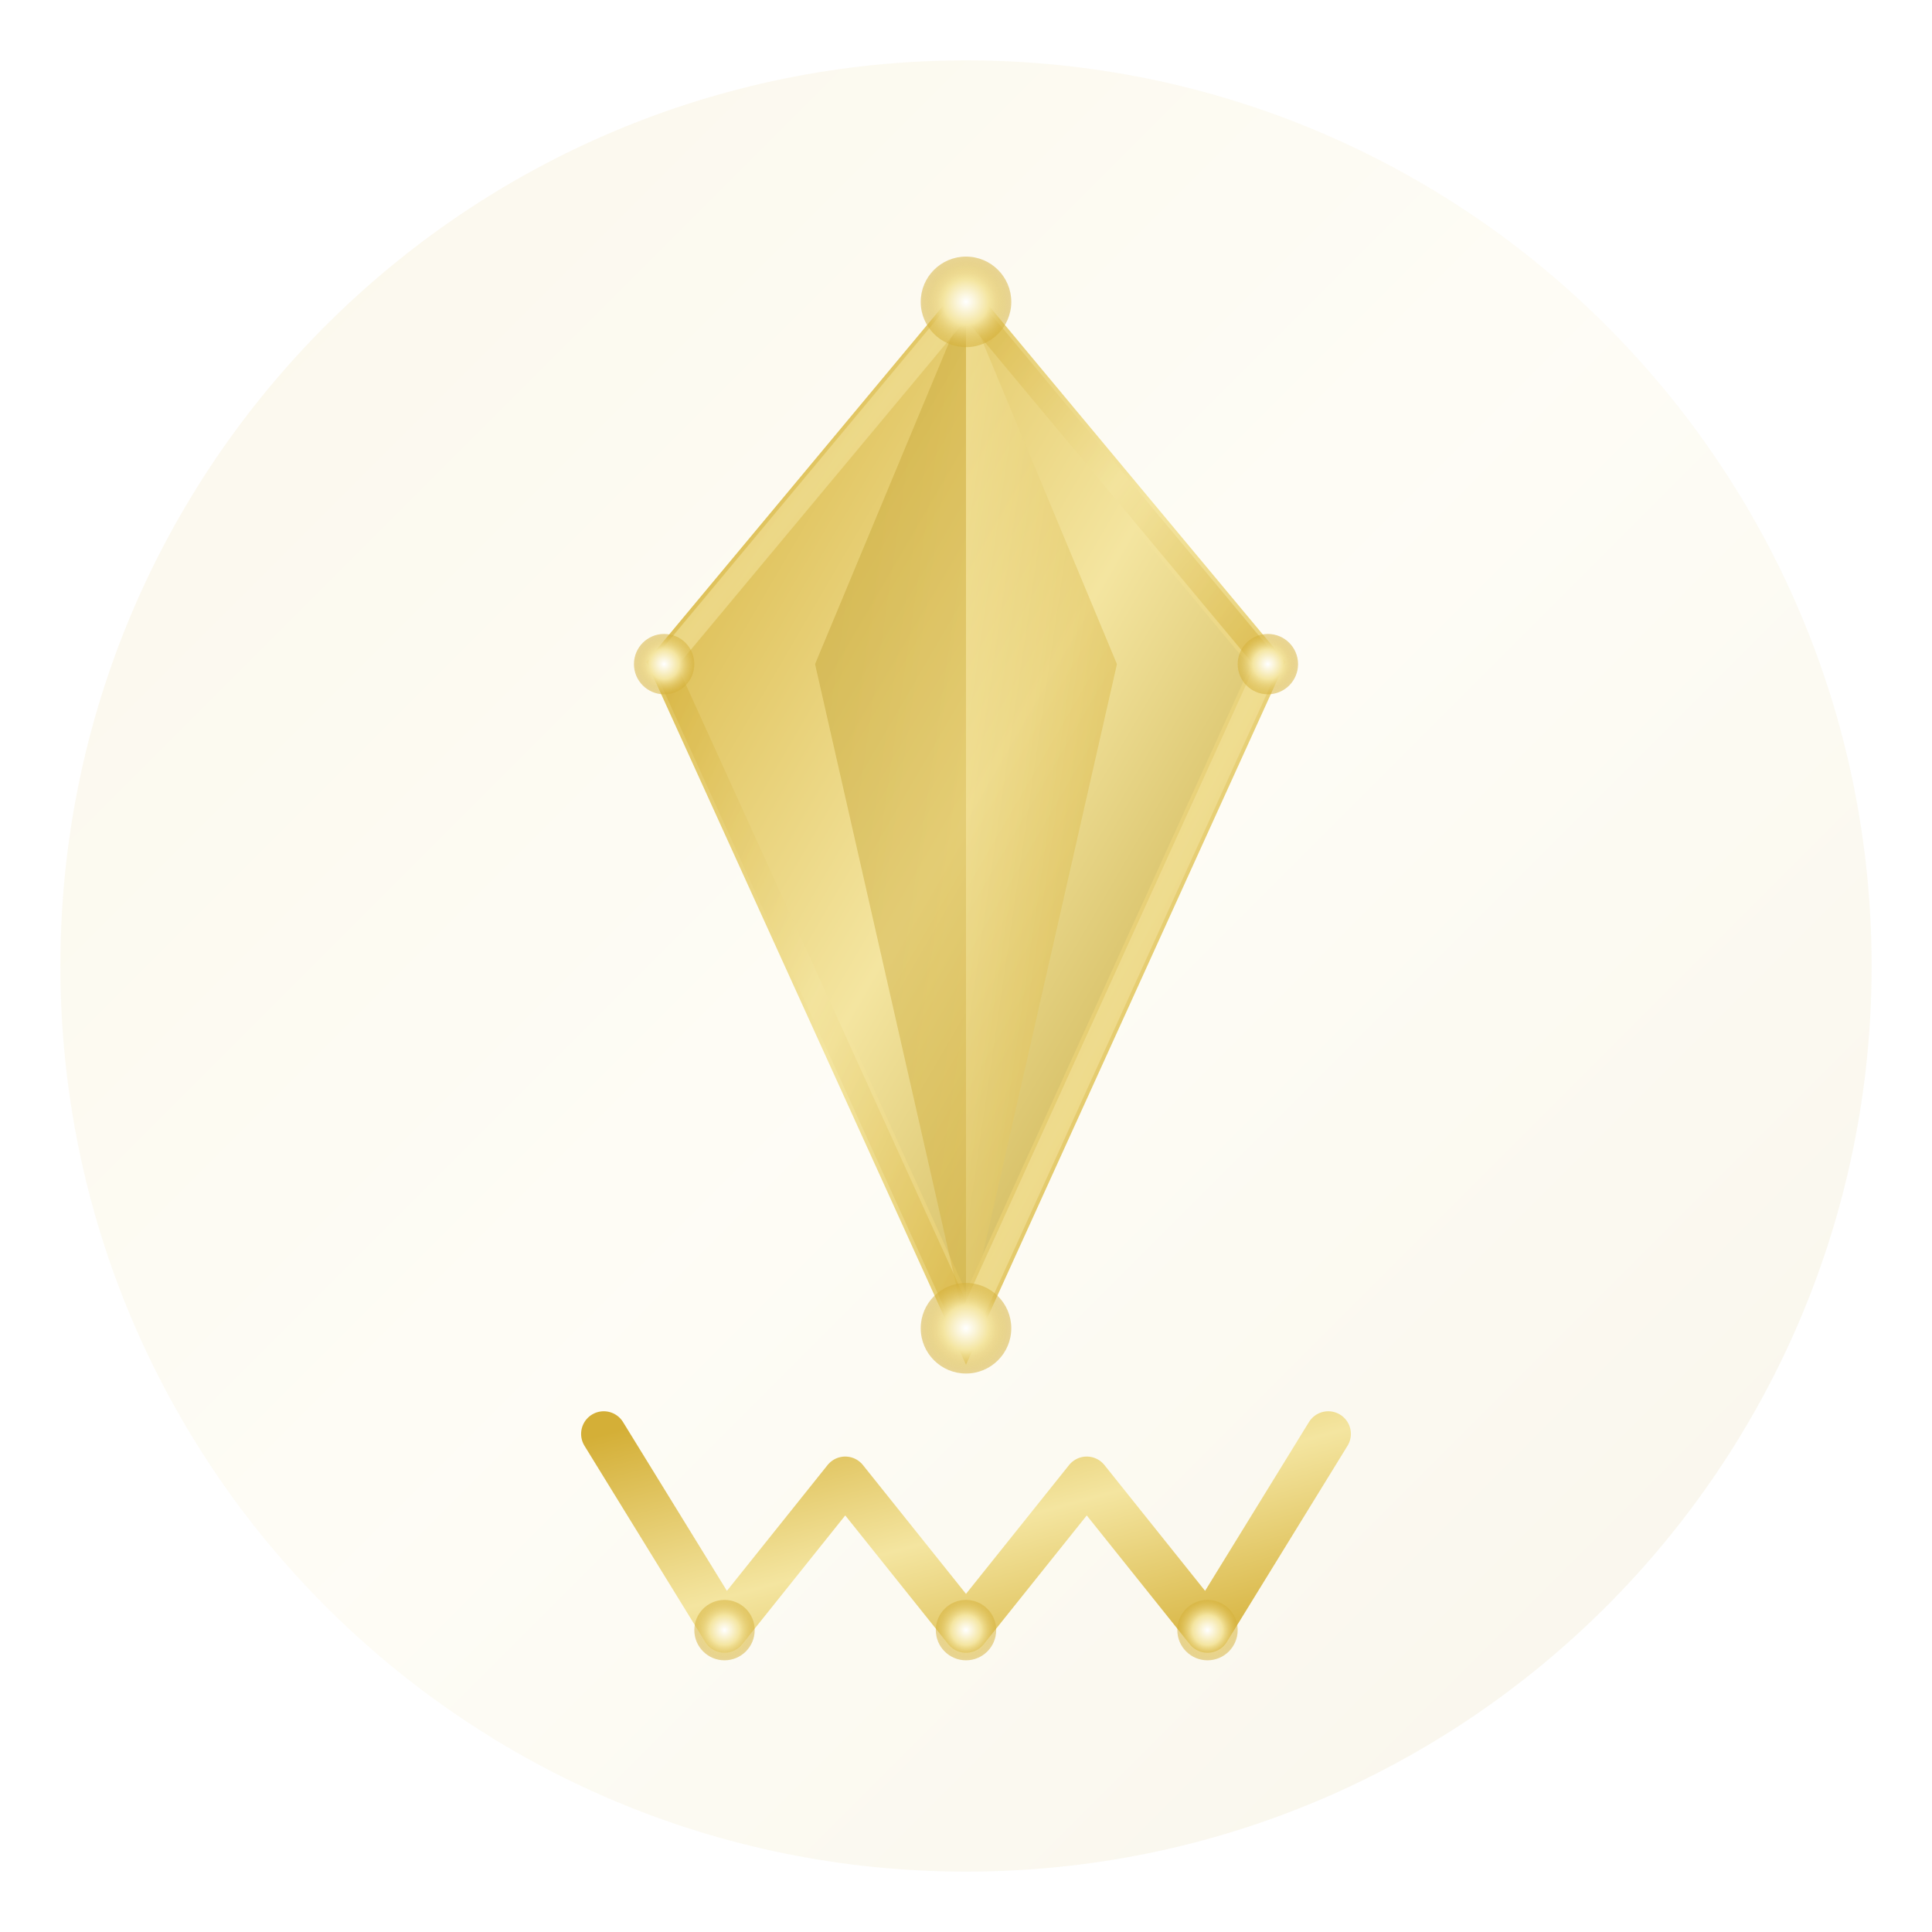
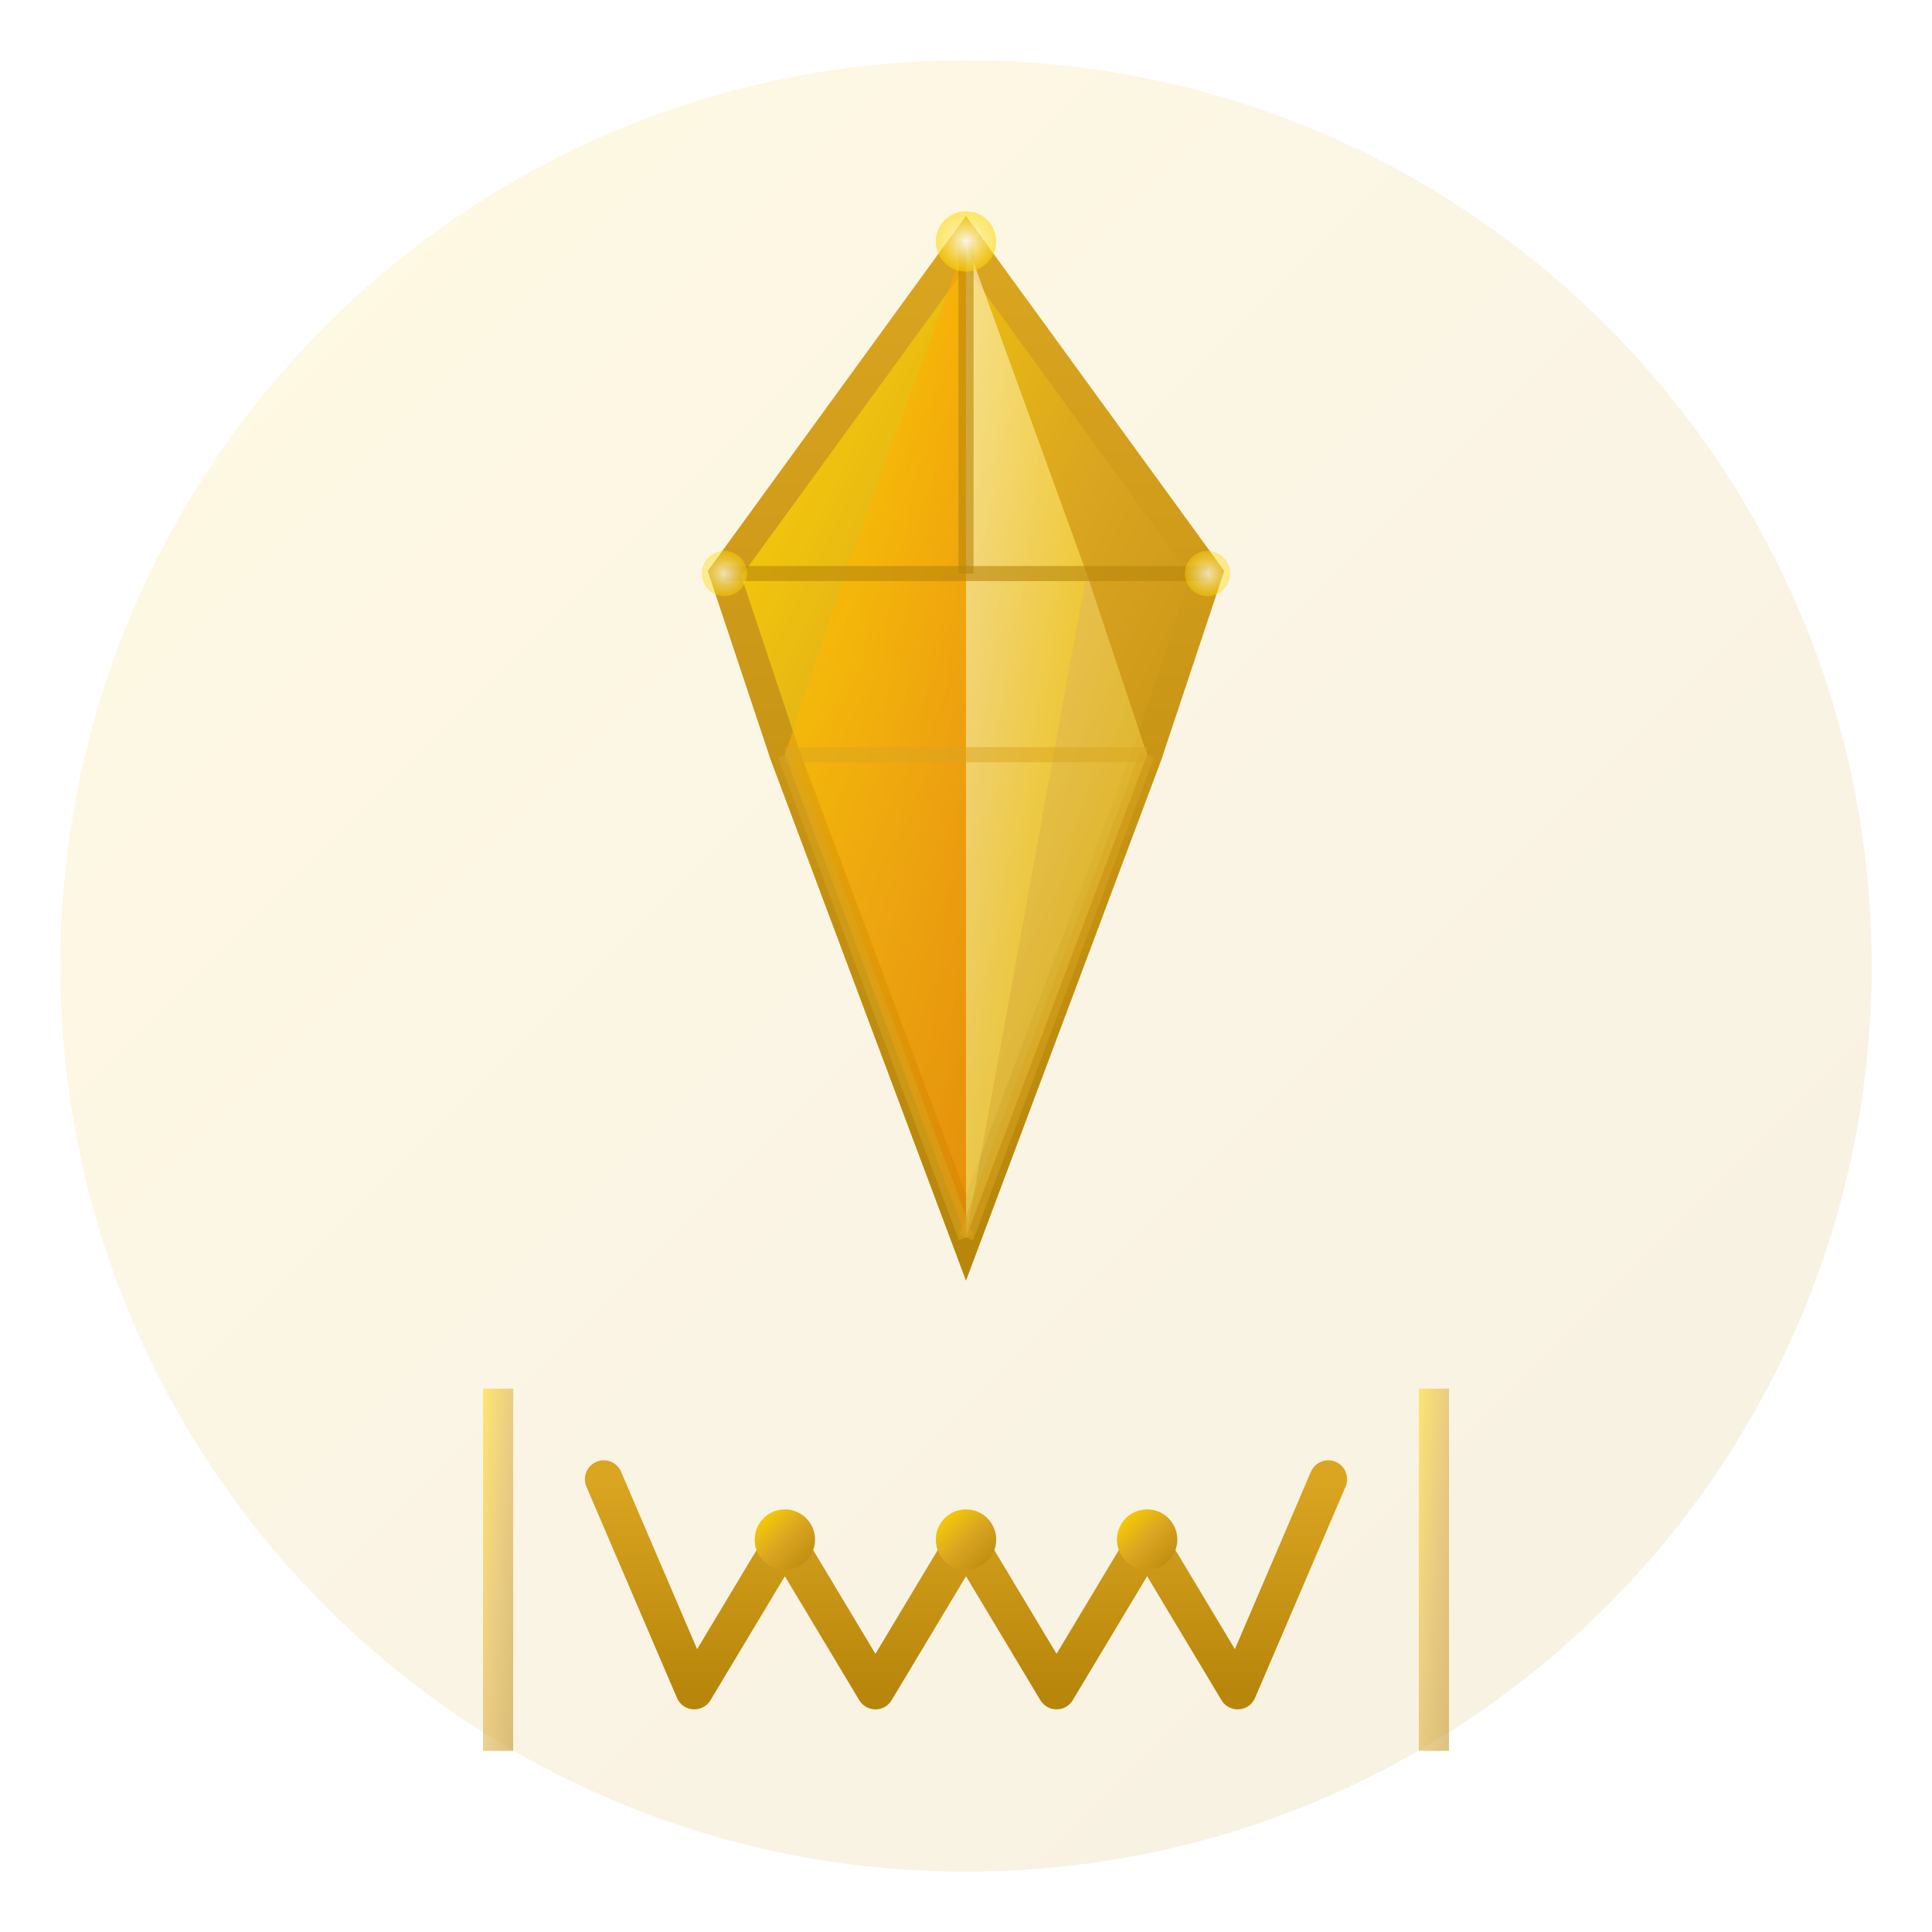
<svg xmlns="http://www.w3.org/2000/svg" width="128" height="128" viewBox="0 0 128 128" fill="none">
-   <circle cx="64" cy="64" r="60" fill="url(#goldGradient)" opacity="0.1" />
-   <path d="M64 20 L84 44 L64 88 L44 44 Z" fill="url(#goldGradient)" stroke="url(#goldStroke)" stroke-width="2" />
-   <path d="M64 20 L74 44 L64 88 Z" fill="url(#goldLightGradient)" opacity="0.6" />
-   <path d="M64 20 L54 44 L64 88 Z" fill="url(#goldDarkGradient)" opacity="0.4" />
-   <line x1="64" y1="20" x2="64" y2="44" stroke="url(#goldStroke)" stroke-width="1.5" opacity="0.8" />
-   <line x1="44" y1="44" x2="84" y2="44" stroke="url(#goldStroke)" stroke-width="1.5" opacity="0.8" />
-   <line x1="44" y1="44" x2="64" y2="20" stroke="url(#goldStroke)" stroke-width="1.5" opacity="0.6" />
-   <line x1="84" y1="44" x2="64" y2="20" stroke="url(#goldStroke)" stroke-width="1.5" opacity="0.6" />
-   <line x1="64" y1="44" x2="64" y2="88" stroke="url(#goldStroke)" stroke-width="1.5" opacity="0.8" />
-   <line x1="44" y1="44" x2="64" y2="88" stroke="url(#goldStroke)" stroke-width="1.5" opacity="0.6" />
-   <line x1="84" y1="44" x2="64" y2="88" stroke="url(#goldStroke)" stroke-width="1.5" opacity="0.6" />
-   <circle cx="64" cy="20" r="3" fill="url(#sparkleGradient)">
-     <animate attributeName="opacity" values="0.5;1;0.5" dur="2s" repeatCount="indefinite" />
-   </circle>
-   <circle cx="44" cy="44" r="2" fill="url(#sparkleGradient)">
-     <animate attributeName="opacity" values="0.5;1;0.5" dur="2s" begin="0.5s" repeatCount="indefinite" />
-   </circle>
-   <circle cx="84" cy="44" r="2" fill="url(#sparkleGradient)">
-     <animate attributeName="opacity" values="0.5;1;0.5" dur="2s" begin="1s" repeatCount="indefinite" />
-   </circle>
-   <circle cx="64" cy="88" r="3" fill="url(#sparkleGradient)">
-     <animate attributeName="opacity" values="0.5;1;0.5" dur="2s" begin="1.5s" repeatCount="indefinite" />
-   </circle>
-   <path d="M40 95 L48 108 L56 98 L64 108 L72 98 L80 108 L88 95" stroke="url(#goldStroke)" stroke-width="3" stroke-linecap="round" stroke-linejoin="round" fill="none" />
-   <circle cx="48" cy="108" r="2" fill="url(#sparkleGradient)" />
-   <circle cx="64" cy="108" r="2" fill="url(#sparkleGradient)" />
-   <circle cx="80" cy="108" r="2" fill="url(#sparkleGradient)" />
+   <circle cx="64" cy="64" r="60" fill="url(#goldGradient)" opacity="0.12" />
+   <path d="M64 16 L80 38 L76 50 L64 82 L52 50 L48 38 Z" fill="url(#goldGradient)" stroke="url(#goldStroke)" stroke-width="2" />
+   <path d="M64 16 L72 38 L64 82 Z" fill="url(#goldLightGradient)" opacity="0.6" />
+   <path d="M64 16 L56 38 L64 82 Z" fill="url(#amberGradient)" opacity="0.5" />
+   <path d="M56 38 L52 50 L64 82 Z" fill="url(#amberGradient)" opacity="0.5" />
+   <path d="M72 38 L76 50 L64 82 Z" fill="url(#goldLightGradient)" opacity="0.4" />
+   <line x1="64" y1="16" x2="64" y2="38" stroke="#B8860B" stroke-width="1" opacity="0.6" />
+   <line x1="48" y1="38" x2="80" y2="38" stroke="#B8860B" stroke-width="1" opacity="0.6" />
+   <line x1="52" y1="50" x2="76" y2="50" stroke="#DAA520" stroke-width="1" opacity="0.5" />
+   <line x1="52" y1="50" x2="64" y2="82" stroke="#DAA520" stroke-width="1" opacity="0.5" />
+   <line x1="76" y1="50" x2="64" y2="82" stroke="#DAA520" stroke-width="1" opacity="0.5" />
+   <circle cx="64" cy="16" r="2" fill="url(#highlightGradient)" opacity="0.9" />
+   <circle cx="48" cy="38" r="1.5" fill="url(#highlightGradient)" opacity="0.7" />
+   <circle cx="80" cy="38" r="1.5" fill="url(#highlightGradient)" opacity="0.7" />
+   <path d="M40 98 L46 112 L52 102 L58 112 L64 102 L70 112 L76 102 L82 112 L88 98" stroke="url(#goldStroke)" stroke-width="2.5" stroke-linecap="round" stroke-linejoin="round" fill="none" />
+   <circle cx="52" cy="102" r="2" fill="url(#goldGradient)" />
+   <circle cx="64" cy="102" r="2" fill="url(#goldGradient)" />
+   <circle cx="76" cy="102" r="2" fill="url(#goldGradient)" />
+   <rect x="32" y="92" width="2" height="24" fill="url(#goldGradient)" opacity="0.5" />
+   <rect x="94" y="92" width="2" height="24" fill="url(#goldGradient)" opacity="0.5" />
  <defs>
    <linearGradient id="goldGradient" x1="0%" y1="0%" x2="100%" y2="100%">
-       <stop offset="0%" style="stop-color:#D4AF37;stop-opacity:1" />
-       <stop offset="50%" style="stop-color:#F4E5A0;stop-opacity:1" />
-       <stop offset="100%" style="stop-color:#B8992A;stop-opacity:1" />
+       <stop offset="0%" style="stop-color:#FFD700;stop-opacity:1" />
+       <stop offset="50%" style="stop-color:#DAA520;stop-opacity:1" />
+       <stop offset="100%" style="stop-color:#B8860B;stop-opacity:1" />
    </linearGradient>
    <linearGradient id="goldLightGradient" x1="0%" y1="0%" x2="100%" y2="100%">
-       <stop offset="0%" style="stop-color:#F4E5A0;stop-opacity:1" />
-       <stop offset="100%" style="stop-color:#D4AF37;stop-opacity:1" />
+       <stop offset="0%" style="stop-color:#FFF8DC;stop-opacity:1" />
+       <stop offset="100%" style="stop-color:#FFD700;stop-opacity:1" />
    </linearGradient>
-     <linearGradient id="goldDarkGradient" x1="0%" y1="0%" x2="100%" y2="100%">
-       <stop offset="0%" style="stop-color:#B8992A;stop-opacity:1" />
-       <stop offset="100%" style="stop-color:#D4AF37;stop-opacity:1" />
+     <linearGradient id="amberGradient" x1="0%" y1="0%" x2="100%" y2="100%">
+       <stop offset="0%" style="stop-color:#FFBF00;stop-opacity:1" />
+       <stop offset="100%" style="stop-color:#FF8C00;stop-opacity:1" />
    </linearGradient>
-     <linearGradient id="goldStroke" x1="0%" y1="0%" x2="100%" y2="100%">
-       <stop offset="0%" style="stop-color:#D4AF37;stop-opacity:1" />
-       <stop offset="50%" style="stop-color:#F4E5A0;stop-opacity:1" />
-       <stop offset="100%" style="stop-color:#D4AF37;stop-opacity:1" />
+     <linearGradient id="goldStroke" x1="0%" y1="0%" x2="0%" y2="100%">
+       <stop offset="0%" style="stop-color:#DAA520;stop-opacity:1" />
+       <stop offset="100%" style="stop-color:#B8860B;stop-opacity:1" />
    </linearGradient>
-     <radialGradient id="sparkleGradient">
+     <radialGradient id="highlightGradient">
      <stop offset="0%" style="stop-color:#FFFFFF;stop-opacity:1" />
-       <stop offset="50%" style="stop-color:#F4E5A0;stop-opacity:1" />
-       <stop offset="100%" style="stop-color:#D4AF37;stop-opacity:0.5" />
+       <stop offset="100%" style="stop-color:#FFD700;stop-opacity:0.6" />
    </radialGradient>
  </defs>
</svg>
